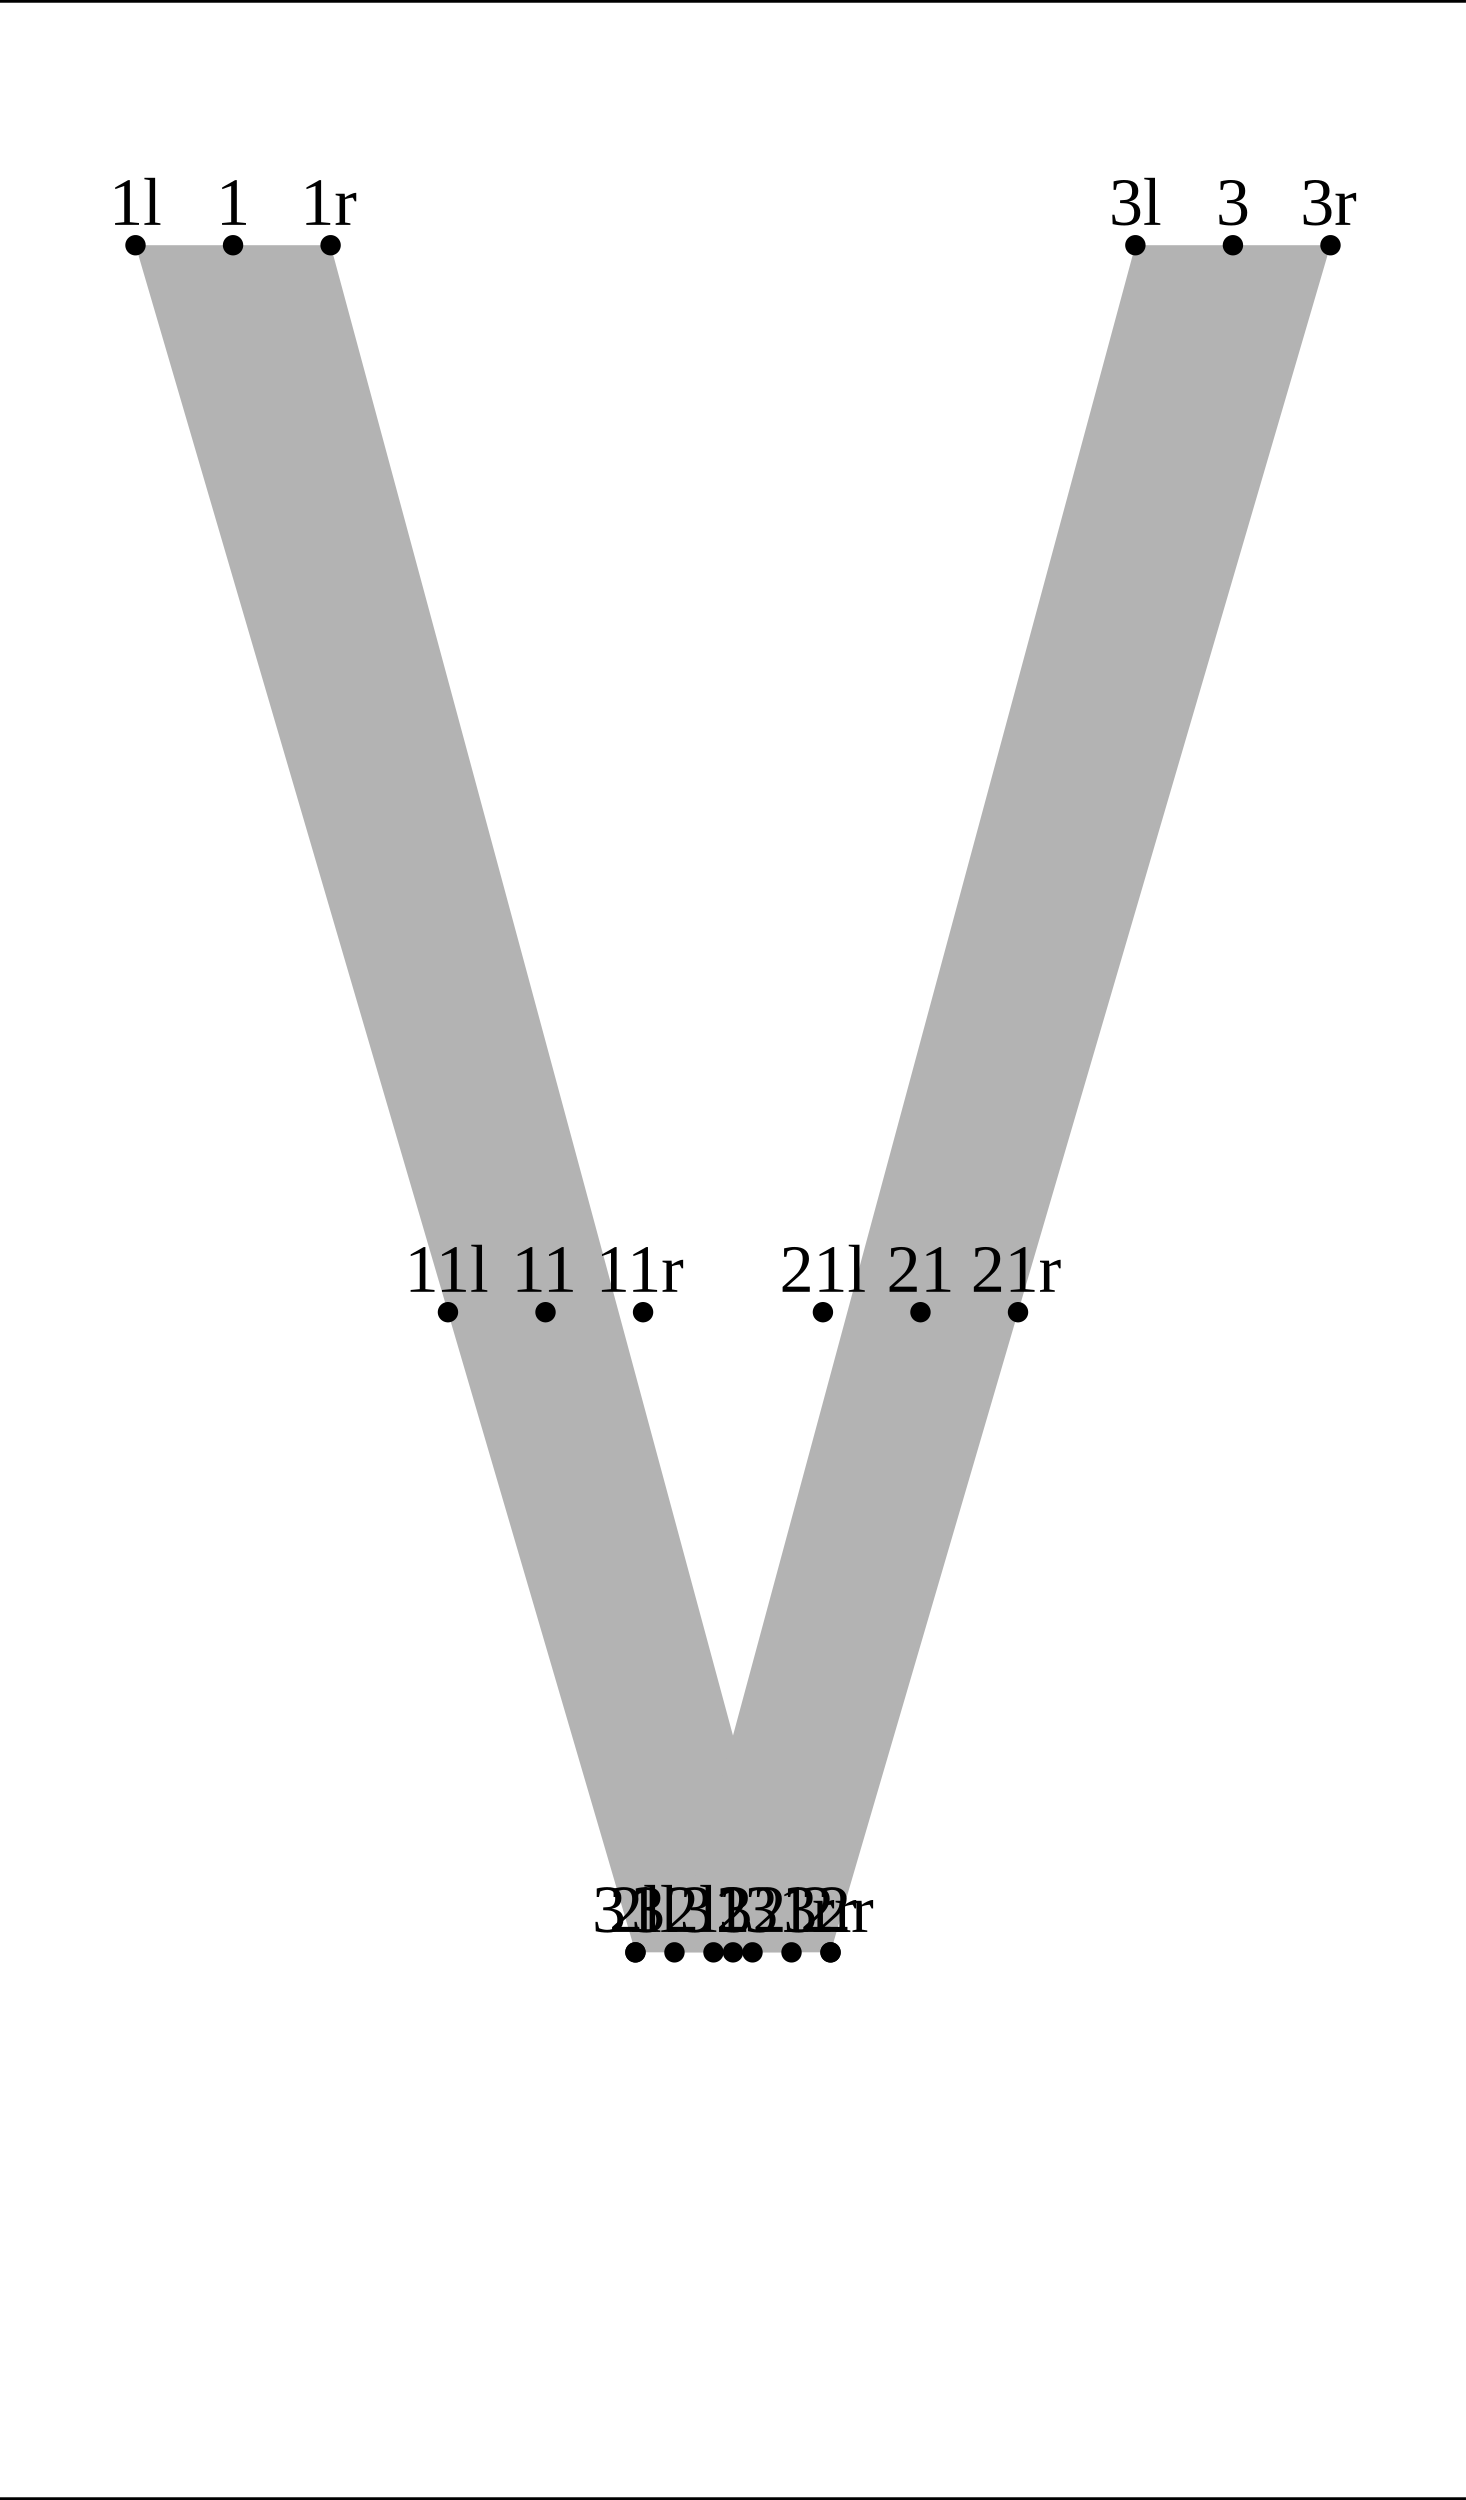
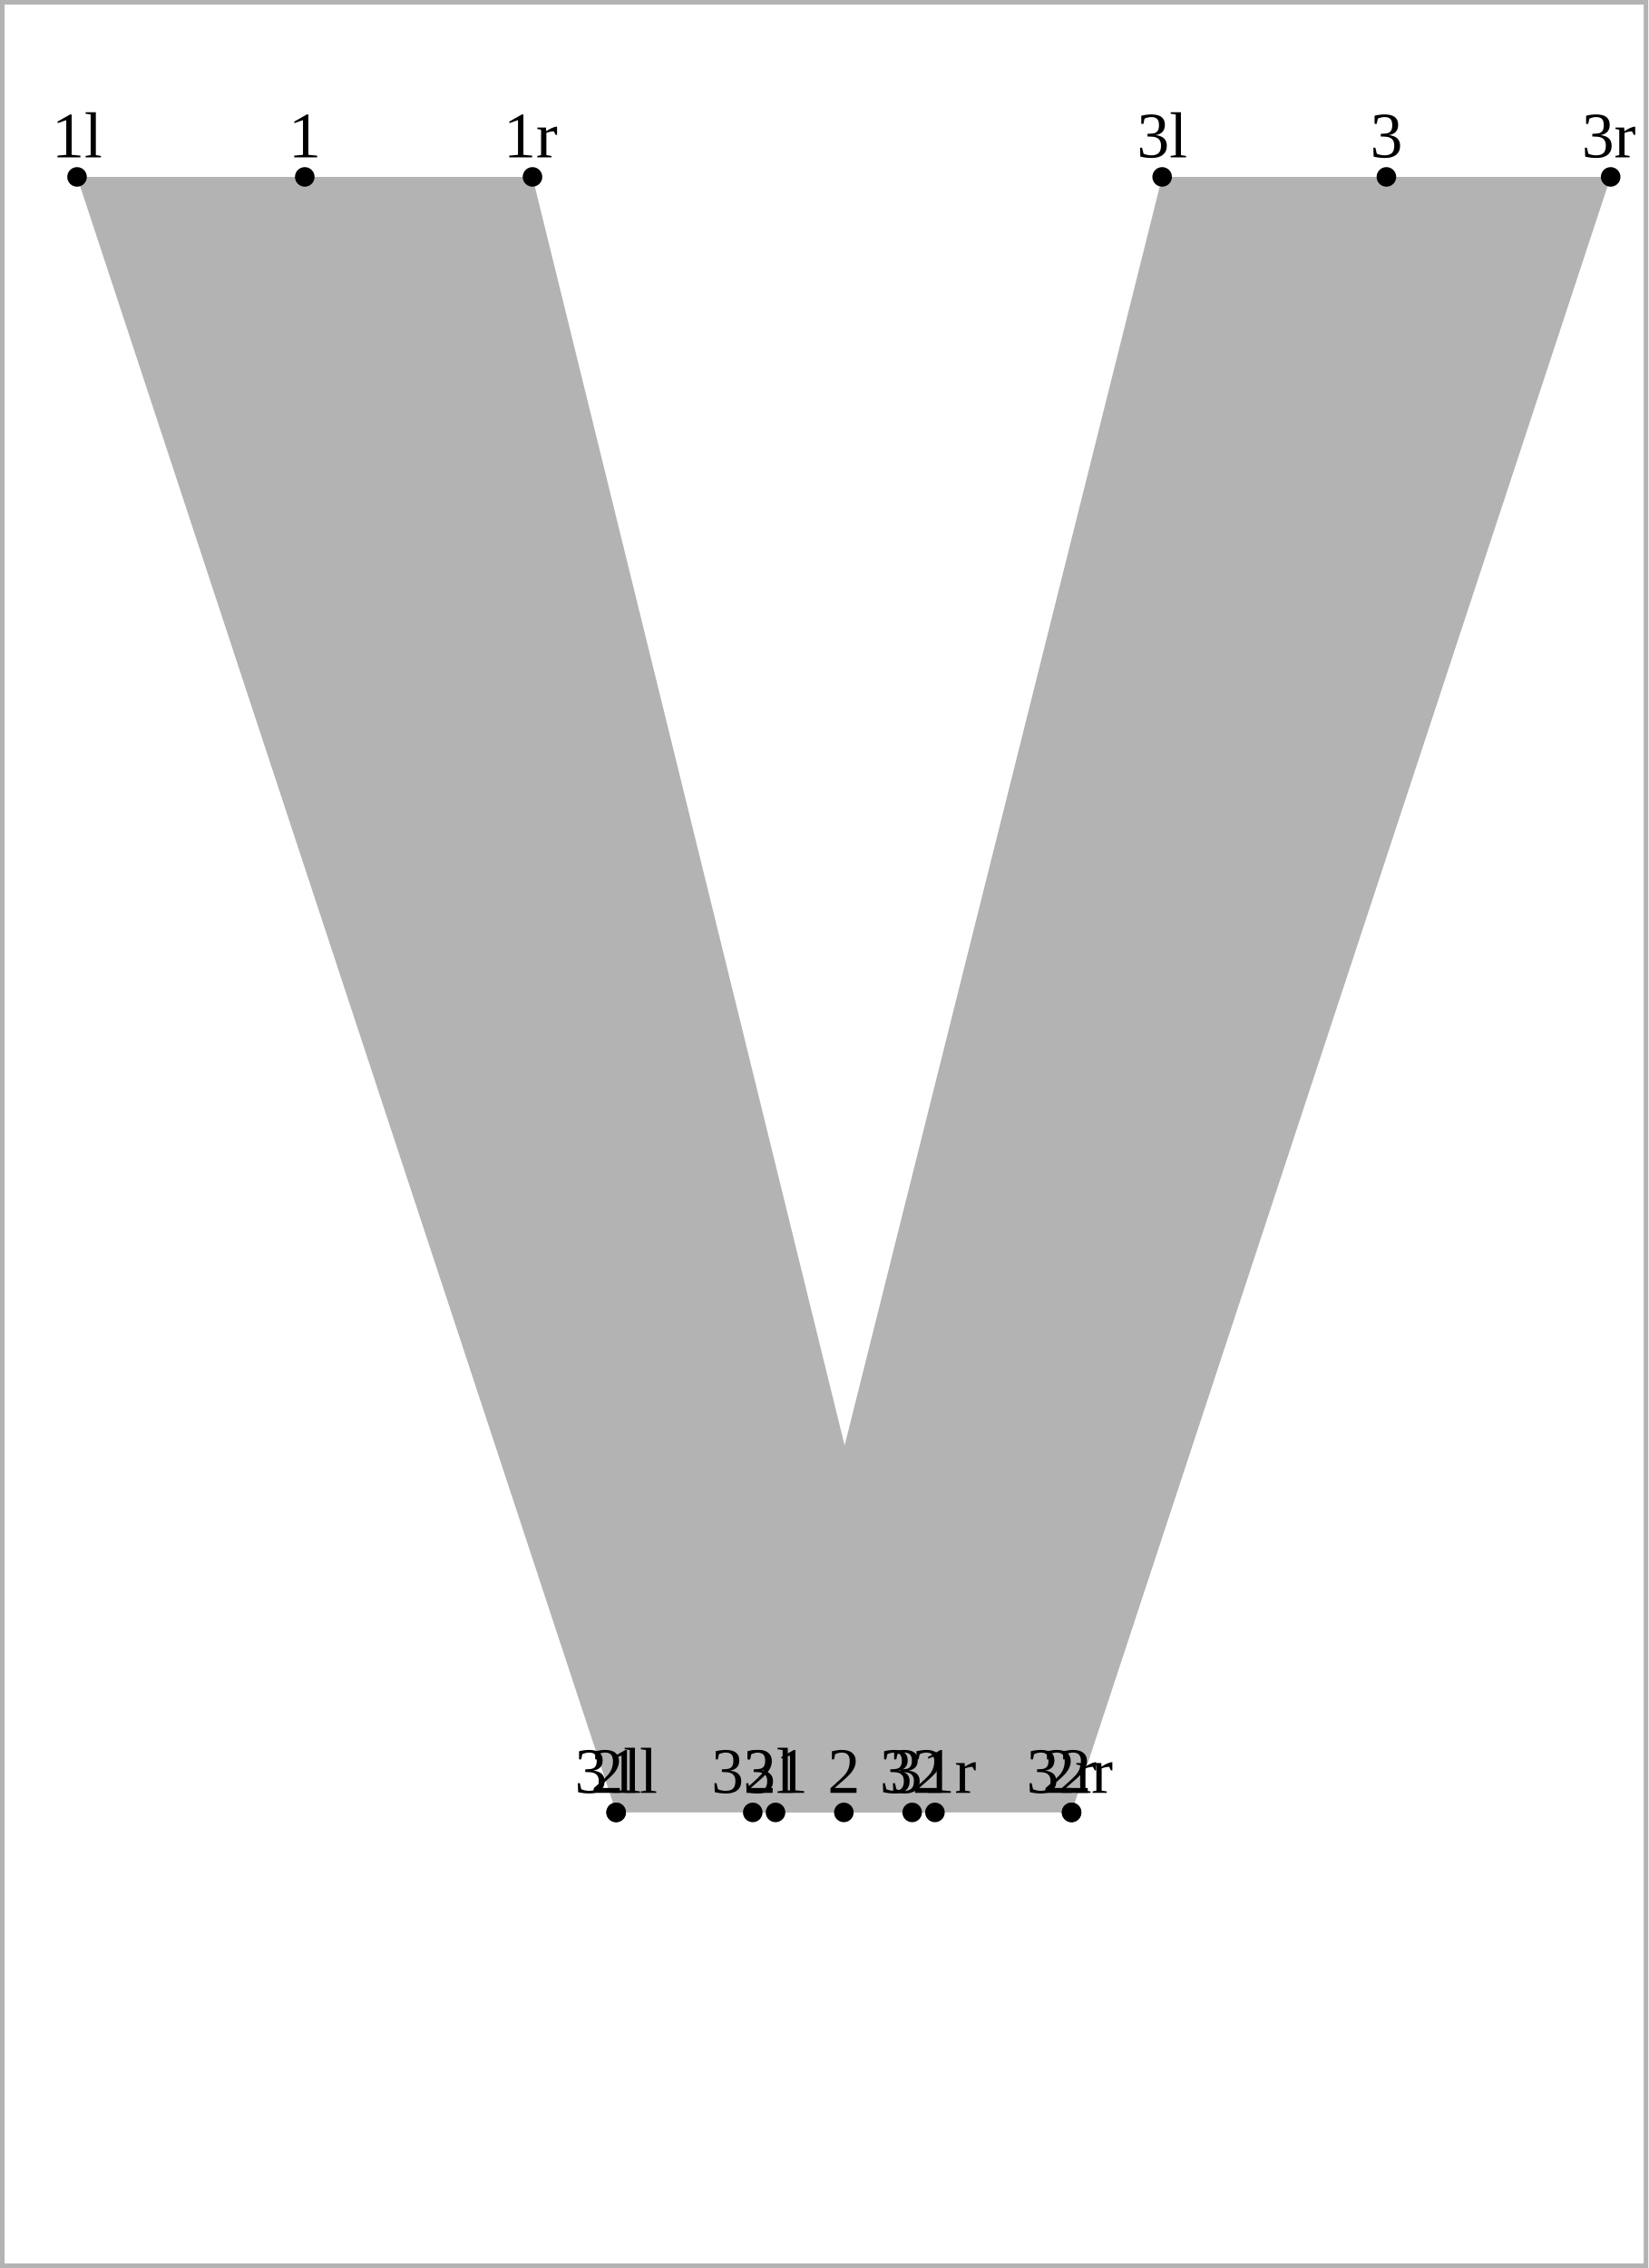
- <svg xmlns="http://www.w3.org/2000/svg" version="1.1" width="215.593" height="367.662" viewBox="0 0 215.593 367.662">
-   <path d="M19.926 36.065L93.45 287.123L116.404 287.123L48.618 36.065Z" style="fill: rgb(70%,70%,70%);stroke: none;" />
-   <path d="M166.974 36.065L99.189 287.123L122.142 287.123L195.667 36.065Z" style="fill: rgb(70%,70%,70%);stroke: none;" />
-   <g transform="translate(16.05157 33.06541)" style="fill: rgb(0%,0%,0%);">
+ <svg xmlns="http://www.w3.org/2000/svg" version="1.1" width="259.132" height="356.505" viewBox="0 0 259.132 356.505">
+   <path d="M12.112 27.807L96.866 284.891L146.988 284.891L83.715 27.807Z" style="fill: rgb(70%,70%,70%);stroke: none;" />
+   <path d="M182.708 27.807L118.347 284.891L168.469 284.891L253.222 27.807Z" style="fill: rgb(70%,70%,70%);stroke: none;" />
+   <g transform="matrix(1.024002,-0,-0,1.024002,8.145096 24.7355)" style="fill: rgb(0%,0%,0%);">
    <text font-size="9.963">1l</text>
  </g>
-   <path d="M19.926 36.065l0 0" style="stroke:rgb(0%,0%,0%); stroke-width: 3;stroke-linecap: round;stroke-linejoin: round;stroke-miterlimit: 10;fill: none;" />
-   <g transform="translate(89.57565 284.1234)" style="fill: rgb(0%,0%,0%);">
+   <path d="M12.112 27.807l0 0" style="stroke:rgb(0%,0%,0%); stroke-width: 3.072;stroke-linecap: round;stroke-linejoin: round;stroke-miterlimit: 10;fill: none;" />
+   <g transform="matrix(1.024002,-0,-0,1.024002,92.89865 281.8194)" style="fill: rgb(0%,0%,0%);">
    <text font-size="9.963">2l</text>
  </g>
-   <path d="M93.45 287.123l0 0" style="stroke:rgb(0%,0%,0%); stroke-width: 3;stroke-linecap: round;stroke-linejoin: round;stroke-miterlimit: 10;fill: none;" />
-   <g transform="translate(163.0997 33.06541)" style="fill: rgb(0%,0%,0%);">
+   <path d="M96.866 284.891l0 0" style="stroke:rgb(0%,0%,0%); stroke-width: 3.072;stroke-linecap: round;stroke-linejoin: round;stroke-miterlimit: 10;fill: none;" />
+   <g transform="matrix(1.024002,-0,-0,1.024002,178.7404 24.7355)" style="fill: rgb(0%,0%,0%);">
    <text font-size="9.963">3l</text>
  </g>
-   <path d="M166.974 36.065l0 0" style="stroke:rgb(0%,0%,0%); stroke-width: 3;stroke-linecap: round;stroke-linejoin: round;stroke-miterlimit: 10;fill: none;" />
-   <g transform="translate(59.51344 189.9766)" style="fill: rgb(0%,0%,0%);">
-     <text font-size="9.963">11l</text>
-   </g>
-   <path d="M65.879 192.977l0 0" style="stroke:rgb(0%,0%,0%); stroke-width: 3;stroke-linecap: round;stroke-linejoin: round;stroke-miterlimit: 10;fill: none;" />
-   <g transform="translate(114.6565 189.9766)" style="fill: rgb(0%,0%,0%);">
-     <text font-size="9.963">21l</text>
-   </g>
-   <path d="M121.022 192.977l0 0" style="stroke:rgb(0%,0%,0%); stroke-width: 3;stroke-linecap: round;stroke-linejoin: round;stroke-miterlimit: 10;fill: none;" />
-   <g transform="translate(87.08498 284.1234)" style="fill: rgb(0%,0%,0%);">
+   <path d="M182.708 27.807l0 0" style="stroke:rgb(0%,0%,0%); stroke-width: 3.072;stroke-linecap: round;stroke-linejoin: round;stroke-miterlimit: 10;fill: none;" />
+   <g transform="matrix(1.024002,-0,-0,1.024002,90.34821 281.8194)" style="fill: rgb(0%,0%,0%);">
    <text font-size="9.963">31l</text>
  </g>
-   <path d="M93.45 287.123l0 0" style="stroke:rgb(0%,0%,0%); stroke-width: 3;stroke-linecap: round;stroke-linejoin: round;stroke-miterlimit: 10;fill: none;" />
-   <g transform="translate(92.82359 284.1234)" style="fill: rgb(0%,0%,0%);">
+   <path d="M96.866 284.891l0 0" style="stroke:rgb(0%,0%,0%); stroke-width: 3.072;stroke-linecap: round;stroke-linejoin: round;stroke-miterlimit: 10;fill: none;" />
+   <g transform="matrix(1.024002,-0,-0,1.024002,111.8292 281.8194)" style="fill: rgb(0%,0%,0%);">
    <text font-size="9.963">32l</text>
  </g>
-   <path d="M99.189 287.123l0 0" style="stroke:rgb(0%,0%,0%); stroke-width: 3;stroke-linecap: round;stroke-linejoin: round;stroke-miterlimit: 10;fill: none;" />
-   <g transform="translate(31.78149 33.06541)" style="fill: rgb(0%,0%,0%);">
+   <path d="M118.347 284.891l0 0" style="stroke:rgb(0%,0%,0%); stroke-width: 3.072;stroke-linecap: round;stroke-linejoin: round;stroke-miterlimit: 10;fill: none;" />
+   <g transform="matrix(1.024002,-0,-0,1.024002,45.36328 24.7355)" style="fill: rgb(0%,0%,0%);">
    <text font-size="9.963">1</text>
  </g>
-   <path d="M34.272 36.065l0 0" style="stroke:rgb(0%,0%,0%); stroke-width: 3;stroke-linecap: round;stroke-linejoin: round;stroke-miterlimit: 10;fill: none;" />
-   <g transform="translate(105.3056 284.1234)" style="fill: rgb(0%,0%,0%);">
+   <path d="M47.914 27.807l0 0" style="stroke:rgb(0%,0%,0%); stroke-width: 3.072;stroke-linecap: round;stroke-linejoin: round;stroke-miterlimit: 10;fill: none;" />
+   <g transform="matrix(1.024002,-0,-0,1.024002,130.1169 281.8194)" style="fill: rgb(0%,0%,0%);">
    <text font-size="9.963">2</text>
  </g>
-   <path d="M107.796 287.123l0 0" style="stroke:rgb(0%,0%,0%); stroke-width: 3;stroke-linecap: round;stroke-linejoin: round;stroke-miterlimit: 10;fill: none;" />
-   <g transform="translate(178.8297 33.06541)" style="fill: rgb(0%,0%,0%);">
+   <path d="M132.667 284.891l0 0" style="stroke:rgb(0%,0%,0%); stroke-width: 3.072;stroke-linecap: round;stroke-linejoin: round;stroke-miterlimit: 10;fill: none;" />
+   <g transform="matrix(1.024002,-0,-0,1.024002,215.4145 24.7355)" style="fill: rgb(0%,0%,0%);">
    <text font-size="9.963">3</text>
  </g>
-   <path d="M181.32 36.065l0 0" style="stroke:rgb(0%,0%,0%); stroke-width: 3;stroke-linecap: round;stroke-linejoin: round;stroke-miterlimit: 10;fill: none;" />
-   <g transform="translate(75.24338 189.9766)" style="fill: rgb(0%,0%,0%);">
-     <text font-size="9.963">11</text>
-   </g>
-   <path d="M80.225 192.977l0 0" style="stroke:rgb(0%,0%,0%); stroke-width: 3;stroke-linecap: round;stroke-linejoin: round;stroke-miterlimit: 10;fill: none;" />
-   <g transform="translate(130.3864 189.9766)" style="fill: rgb(0%,0%,0%);">
-     <text font-size="9.963">21</text>
-   </g>
-   <path d="M135.368 192.977l0 0" style="stroke:rgb(0%,0%,0%); stroke-width: 3;stroke-linecap: round;stroke-linejoin: round;stroke-miterlimit: 10;fill: none;" />
-   <g transform="translate(99.9456 284.1234)" style="fill: rgb(0%,0%,0%);">
+   <path d="M217.965 27.807l0 0" style="stroke:rgb(0%,0%,0%); stroke-width: 3.072;stroke-linecap: round;stroke-linejoin: round;stroke-miterlimit: 10;fill: none;" />
+   <g transform="matrix(1.024002,-0,-0,1.024002,116.8259 281.8194)" style="fill: rgb(0%,0%,0%);">
    <text font-size="9.963">31</text>
  </g>
-   <path d="M104.927 287.123l0 0" style="stroke:rgb(0%,0%,0%); stroke-width: 3;stroke-linecap: round;stroke-linejoin: round;stroke-miterlimit: 10;fill: none;" />
-   <g transform="translate(105.6842 284.1234)" style="fill: rgb(0%,0%,0%);">
+   <path d="M121.927 284.891l0 0" style="stroke:rgb(0%,0%,0%); stroke-width: 3.072;stroke-linecap: round;stroke-linejoin: round;stroke-miterlimit: 10;fill: none;" />
+   <g transform="matrix(1.024002,-0,-0,1.024002,138.3069 281.8194)" style="fill: rgb(0%,0%,0%);">
    <text font-size="9.963">32</text>
  </g>
-   <path d="M110.666 287.123l0 0" style="stroke:rgb(0%,0%,0%); stroke-width: 3;stroke-linecap: round;stroke-linejoin: round;stroke-miterlimit: 10;fill: none;" />
-   <g transform="translate(44.17668 33.06541)" style="fill: rgb(0%,0%,0%);">
+   <path d="M143.408 284.891l0 0" style="stroke:rgb(0%,0%,0%); stroke-width: 3.072;stroke-linecap: round;stroke-linejoin: round;stroke-miterlimit: 10;fill: none;" />
+   <g transform="matrix(1.024002,-0,-0,1.024002,79.16672 24.7355)" style="fill: rgb(0%,0%,0%);">
    <text font-size="9.963">1r</text>
  </g>
-   <path d="M48.618 36.065l0 0" style="stroke:rgb(0%,0%,0%); stroke-width: 3;stroke-linecap: round;stroke-linejoin: round;stroke-miterlimit: 10;fill: none;" />
-   <g transform="translate(117.7008 284.1234)" style="fill: rgb(0%,0%,0%);">
+   <path d="M83.715 27.807l0 0" style="stroke:rgb(0%,0%,0%); stroke-width: 3.072;stroke-linecap: round;stroke-linejoin: round;stroke-miterlimit: 10;fill: none;" />
+   <g transform="matrix(1.024002,-0,-0,1.024002,163.9203 281.8194)" style="fill: rgb(0%,0%,0%);">
    <text font-size="9.963">2r</text>
  </g>
-   <path d="M122.142 287.123l0 0" style="stroke:rgb(0%,0%,0%); stroke-width: 3;stroke-linecap: round;stroke-linejoin: round;stroke-miterlimit: 10;fill: none;" />
-   <g transform="translate(191.2249 33.06541)" style="fill: rgb(0%,0%,0%);">
+   <path d="M168.469 284.891l0 0" style="stroke:rgb(0%,0%,0%); stroke-width: 3.072;stroke-linecap: round;stroke-linejoin: round;stroke-miterlimit: 10;fill: none;" />
+   <g transform="matrix(1.024002,-0,-0,1.024002,248.6738 24.7355)" style="fill: rgb(0%,0%,0%);">
    <text font-size="9.963">3r</text>
  </g>
-   <path d="M195.667 36.065l0 0" style="stroke:rgb(0%,0%,0%); stroke-width: 3;stroke-linecap: round;stroke-linejoin: round;stroke-miterlimit: 10;fill: none;" />
-   <g transform="translate(87.63856 189.9766)" style="fill: rgb(0%,0%,0%);">
-     <text font-size="9.963">11r</text>
-   </g>
-   <path d="M94.571 192.977l0 0" style="stroke:rgb(0%,0%,0%); stroke-width: 3;stroke-linecap: round;stroke-linejoin: round;stroke-miterlimit: 10;fill: none;" />
-   <g transform="translate(142.7816 189.9766)" style="fill: rgb(0%,0%,0%);">
-     <text font-size="9.963">21r</text>
-   </g>
-   <path d="M149.714 192.977l0 0" style="stroke:rgb(0%,0%,0%); stroke-width: 3;stroke-linecap: round;stroke-linejoin: round;stroke-miterlimit: 10;fill: none;" />
-   <g transform="translate(109.4715 284.1234)" style="fill: rgb(0%,0%,0%);">
+   <path d="M253.222 27.807l0 0" style="stroke:rgb(0%,0%,0%); stroke-width: 3.072;stroke-linecap: round;stroke-linejoin: round;stroke-miterlimit: 10;fill: none;" />
+   <g transform="matrix(1.024002,-0,-0,1.024002,139.8888 281.8194)" style="fill: rgb(0%,0%,0%);">
    <text font-size="9.963">31r</text>
  </g>
-   <path d="M116.404 287.123l0 0" style="stroke:rgb(0%,0%,0%); stroke-width: 3;stroke-linecap: round;stroke-linejoin: round;stroke-miterlimit: 10;fill: none;" />
-   <g transform="translate(115.2101 284.1234)" style="fill: rgb(0%,0%,0%);">
+   <path d="M146.988 284.891l0 0" style="stroke:rgb(0%,0%,0%); stroke-width: 3.072;stroke-linecap: round;stroke-linejoin: round;stroke-miterlimit: 10;fill: none;" />
+   <g transform="matrix(1.024002,-0,-0,1.024002,161.3698 281.8194)" style="fill: rgb(0%,0%,0%);">
    <text font-size="9.963">32r</text>
  </g>
-   <path d="M122.142 287.123l0 0" style="stroke:rgb(0%,0%,0%); stroke-width: 3;stroke-linecap: round;stroke-linejoin: round;stroke-miterlimit: 10;fill: none;" />
-   <path d="M0.2 0.2L215.393 0.2" style="stroke:rgb(0%,0%,0%); stroke-width: 0.4;stroke-linecap: square;stroke-linejoin: round;stroke-miterlimit: 10;fill: none;" />
-   <path d="M0.2 367.462L215.393 367.462" style="stroke:rgb(0%,0%,0%); stroke-width: 0.4;stroke-linecap: square;stroke-linejoin: round;stroke-miterlimit: 10;fill: none;" />
+   <path d="M168.469 284.891l0 0" style="stroke:rgb(0%,0%,0%); stroke-width: 3.072;stroke-linecap: round;stroke-linejoin: round;stroke-miterlimit: 10;fill: none;" />
+   <path d="M0 -0L0 0.72L0.72 0.72L259.132 0.72L258.412 0.72L258.412 356.505L258.412 355.785L0 355.785L0.72 355.785L0.72 -0L0 -0L0 0.72L0 356.505L0.72 356.505L259.132 356.505L259.132 355.785L259.132 -0L258.412 -0Z" style="fill: rgb(70%,70%,70%);stroke: none;" />
</svg>
